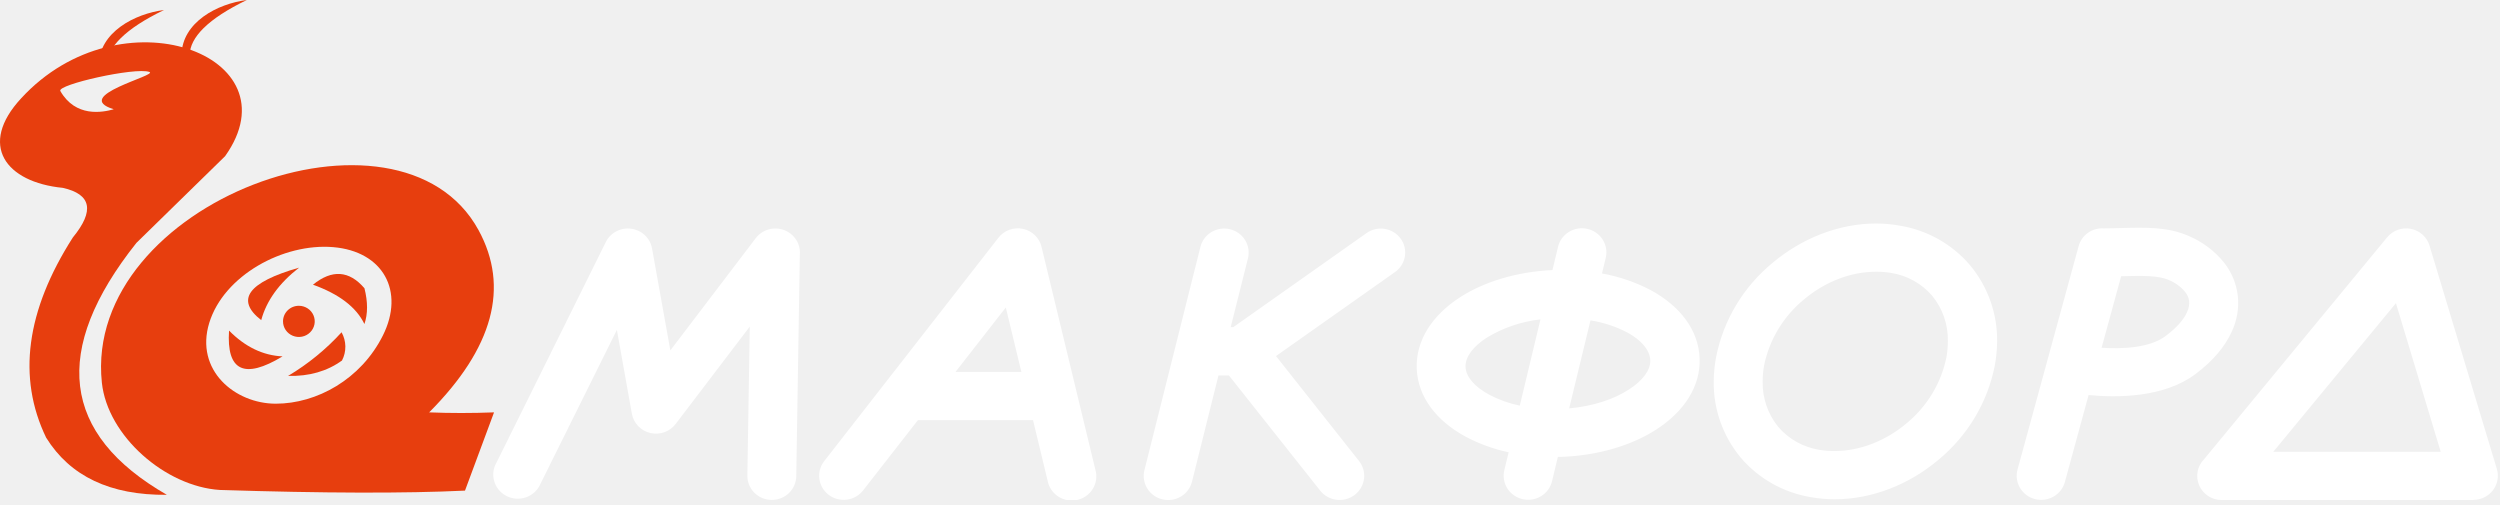
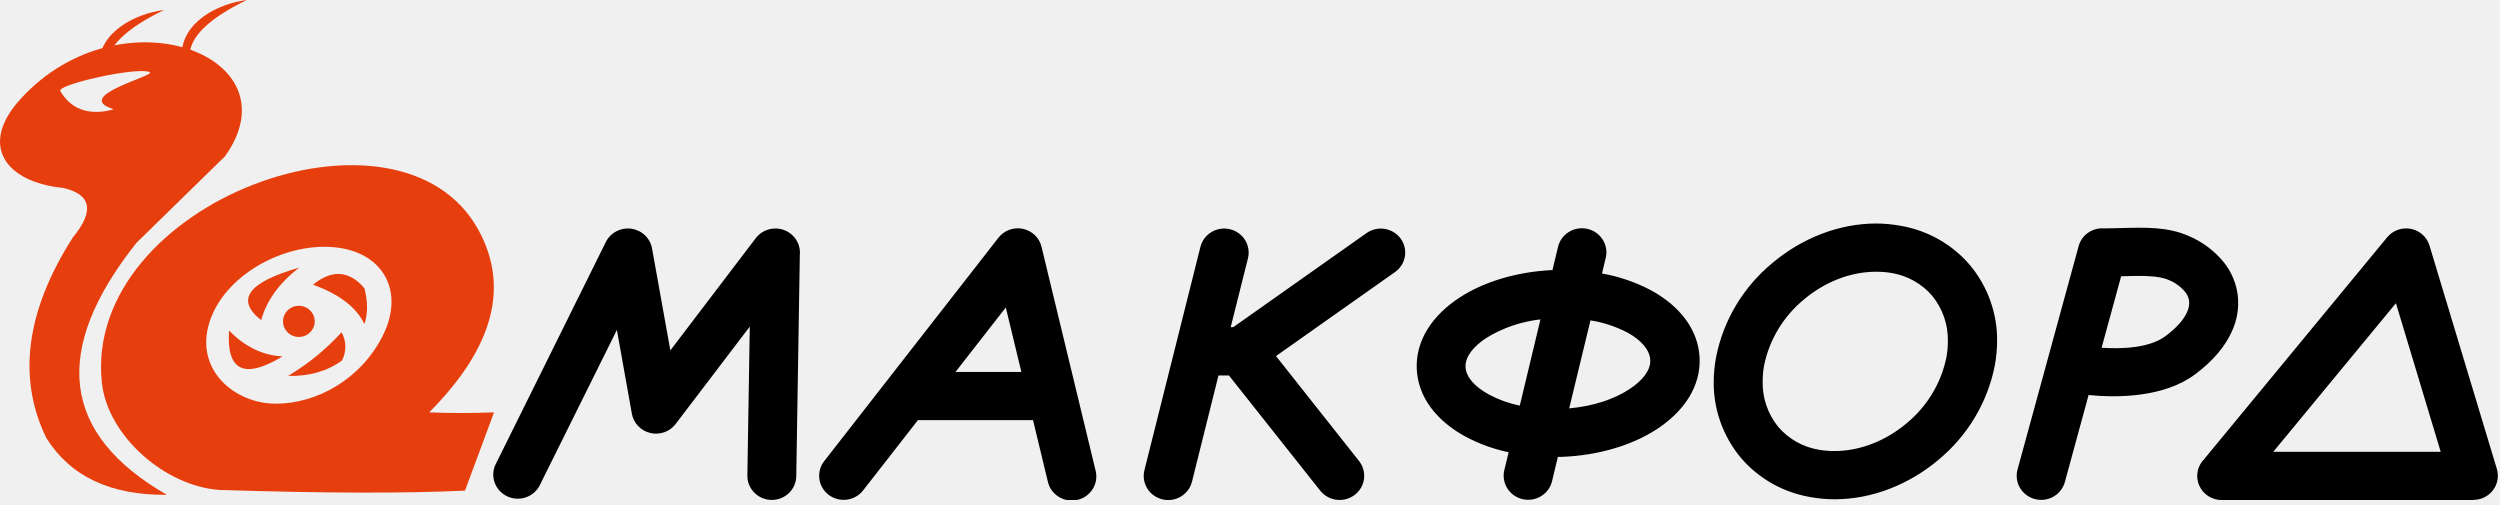
<svg xmlns="http://www.w3.org/2000/svg" width="208" height="42" viewBox="0 0 208 42" fill="none">
  <g clip-path="url(#clip0_2065_608)">
    <path fill-rule="evenodd" clip-rule="evenodd" d="M9.465 9.09C5.871 7.985 13.206 6.26 12.429 5.986C11.246 5.57 4.716 7.044 5.02 7.572C6.286 9.78 8.518 9.359 9.465 9.09ZM11.35 20.208C4.257 29.137 5.102 36.123 13.883 41.169C9.18 41.213 5.831 39.627 3.837 36.409C1.426 31.405 2.166 25.856 6.058 19.762C7.882 17.54 7.605 16.163 5.228 15.63C0.466 15.162 -1.839 12.068 1.757 8.184C10.035 -0.835 24.708 4.585 18.728 12.994L11.35 20.208Z" fill="#E73E0E" />
    <path fill-rule="evenodd" clip-rule="evenodd" d="M38.685 40.826C40.3 36.481 41.106 34.309 41.104 34.309C39.269 34.38 37.469 34.38 35.707 34.309C41.039 28.952 42.408 23.896 39.812 19.141C33.257 7.14 6.885 16.821 8.475 31.837C8.946 36.285 13.767 40.473 18.283 40.764C26.937 41.039 33.738 41.058 38.685 40.819M27.72 20.562C31.895 20.911 33.688 24.242 31.859 27.906C30.03 31.57 26.342 33.587 22.946 33.587C19.549 33.587 16.201 30.804 17.409 26.866C18.617 22.927 23.556 20.216 27.72 20.562Z" fill="#E73E0E" />
    <path d="M15.102 4.578C15.15 1.84 18.103 0.309 20.537 0C18.938 0.772 17.739 1.551 16.941 2.338C16.181 3.089 15.794 3.836 15.78 4.578H15.102Z" fill="#E73E0E" />
    <path d="M8.211 5.412C8.259 2.674 11.212 1.143 13.647 0.832C12.046 1.605 10.847 2.385 10.05 3.172C9.29 3.921 8.903 4.667 8.89 5.412H8.211Z" fill="#E73E0E" />
    <path fill-rule="evenodd" clip-rule="evenodd" d="M24.864 25.441C25.125 25.441 25.381 25.517 25.598 25.659C25.816 25.801 25.985 26.004 26.085 26.241C26.185 26.478 26.212 26.739 26.161 26.991C26.11 27.243 25.984 27.474 25.8 27.655C25.615 27.837 25.38 27.961 25.123 28.011C24.867 28.061 24.602 28.035 24.36 27.936C24.119 27.838 23.913 27.671 23.768 27.457C23.623 27.244 23.546 26.993 23.547 26.736C23.547 26.393 23.686 26.063 23.933 25.821C24.18 25.578 24.515 25.441 24.864 25.441Z" fill="#E73E0E" />
    <path fill-rule="evenodd" clip-rule="evenodd" d="M21.733 26.636C22.173 25.013 23.224 23.557 24.884 22.268C20.62 23.489 19.57 24.945 21.733 26.636Z" fill="#E73E0E" />
    <path fill-rule="evenodd" clip-rule="evenodd" d="M30.32 23.972C30.61 25.117 30.61 26.113 30.32 26.959C29.644 25.559 28.217 24.468 26.039 23.686C27.623 22.403 29.05 22.501 30.32 23.98" fill="#E73E0E" />
    <path fill-rule="evenodd" clip-rule="evenodd" d="M28.419 27.645C27.126 29.064 25.626 30.288 23.969 31.276C25.716 31.32 27.212 30.892 28.454 29.994C28.644 29.63 28.74 29.225 28.734 28.815C28.727 28.406 28.619 28.004 28.419 27.645Z" fill="#E73E0E" />
    <path fill-rule="evenodd" clip-rule="evenodd" d="M19.056 27.505C20.397 28.861 21.881 29.576 23.509 29.651C20.321 31.581 18.837 30.866 19.056 27.505Z" fill="#E73E0E" />
-     <path fill-rule="evenodd" clip-rule="evenodd" d="M79.499 30.943H84.977L83.683 25.581L79.499 30.943ZM85.948 34.956H76.371L71.811 40.801C71.483 41.223 70.998 41.5 70.462 41.571C69.926 41.641 69.384 41.499 68.954 41.177C68.525 40.854 68.243 40.377 68.171 39.851C68.099 39.324 68.243 38.791 68.572 38.369L83.055 19.798C83.286 19.493 83.602 19.259 83.964 19.124C84.326 18.989 84.72 18.959 85.099 19.038C85.478 19.116 85.826 19.3 86.102 19.567C86.378 19.834 86.571 20.174 86.657 20.545L91.145 39.118C91.216 39.377 91.233 39.648 91.195 39.914C91.158 40.18 91.066 40.436 90.926 40.666C90.786 40.897 90.6 41.097 90.38 41.256C90.159 41.415 89.909 41.528 89.643 41.59C89.377 41.652 89.102 41.661 88.832 41.616C88.563 41.571 88.305 41.474 88.075 41.329C87.845 41.185 87.646 40.996 87.491 40.775C87.337 40.554 87.228 40.305 87.173 40.042L85.948 34.956ZM106.163 29.624L113.067 38.349C113.402 38.769 113.552 39.302 113.487 39.831C113.421 40.36 113.144 40.842 112.717 41.171C112.289 41.499 111.747 41.647 111.208 41.583C110.67 41.518 110.18 41.246 109.845 40.826L102.247 31.237H101.378L99.172 40.079C99.108 40.334 98.993 40.575 98.835 40.787C98.677 40.998 98.477 41.178 98.249 41.314C98.02 41.45 97.766 41.541 97.501 41.58C97.237 41.62 96.967 41.608 96.707 41.545C96.448 41.483 96.203 41.37 95.987 41.214C95.772 41.059 95.589 40.863 95.451 40.638C95.312 40.413 95.22 40.163 95.18 39.904C95.139 39.644 95.151 39.378 95.215 39.123L99.876 20.537C99.94 20.282 100.054 20.042 100.213 19.83C100.371 19.619 100.57 19.44 100.799 19.303C101.028 19.168 101.281 19.077 101.546 19.037C101.81 18.998 102.08 19.01 102.339 19.072C102.599 19.135 102.843 19.248 103.059 19.403C103.274 19.559 103.456 19.755 103.595 19.98C103.733 20.204 103.825 20.454 103.865 20.713C103.906 20.973 103.894 21.238 103.83 21.493L102.394 27.219H102.609L113.693 19.395C114.13 19.085 114.674 18.958 115.205 19.042C115.737 19.127 116.213 19.415 116.529 19.844C116.844 20.273 116.973 20.808 116.887 21.331C116.802 21.853 116.508 22.321 116.071 22.631L106.163 29.624ZM176.479 22.985L174.853 28.934C176.542 29.044 178.832 28.962 180.172 27.963C181.104 27.264 181.692 26.594 181.96 25.972C182.104 25.681 182.164 25.358 182.135 25.036C182.095 24.762 181.981 24.505 181.806 24.289C181.44 23.85 180.968 23.507 180.433 23.293C179.554 22.905 178.183 22.94 176.54 22.982L176.479 22.985ZM171.798 40.101C171.659 40.615 171.317 41.053 170.849 41.32C170.381 41.586 169.824 41.659 169.302 41.522C168.779 41.385 168.333 41.049 168.062 40.589C167.791 40.129 167.717 39.582 167.857 39.068L170.281 30.209C170.296 30.135 170.315 30.063 170.339 29.992L172.938 20.495C173.055 20.043 173.33 19.646 173.715 19.373C174.1 19.101 174.569 18.969 175.043 19.002C175.501 19.002 175.982 18.984 176.441 18.974C178.586 18.919 180.372 18.875 182.089 19.629C183.246 20.116 184.261 20.878 185.043 21.847C185.668 22.641 186.062 23.588 186.182 24.585C186.299 25.619 186.123 26.665 185.676 27.607C185.126 28.815 184.141 30.022 182.636 31.142C180.017 33.101 176.094 33.096 173.771 32.867L171.798 40.101ZM189.136 37.59H203.067L199.341 25.225L189.136 37.59ZM205.785 41.605H184.86C184.458 41.607 184.065 41.492 183.729 41.276C183.393 41.059 183.129 40.749 182.972 40.386C182.814 40.022 182.769 39.621 182.842 39.233C182.915 38.844 183.104 38.486 183.384 38.202L198.606 19.751C198.839 19.465 199.147 19.247 199.497 19.122C199.847 18.997 200.225 18.968 200.59 19.041C200.955 19.113 201.293 19.283 201.567 19.532C201.84 19.78 202.038 20.098 202.14 20.45L207.74 39.023C207.829 39.322 207.846 39.637 207.789 39.943C207.733 40.249 207.605 40.538 207.415 40.787C207.225 41.036 206.979 41.239 206.696 41.378C206.413 41.517 206.101 41.59 205.785 41.59V41.605ZM128.166 26.574C126.583 26.749 125.06 27.267 123.706 28.09C122.576 28.817 121.895 29.688 121.933 30.532C121.971 31.376 122.713 32.19 123.896 32.835C124.696 33.259 125.555 33.567 126.446 33.748L128.166 26.574ZM135.367 27.652C134.416 27.159 133.39 26.822 132.328 26.656L130.555 33.978C132.528 33.796 134.263 33.231 135.529 32.404C136.656 31.677 137.34 30.806 137.302 29.962C137.264 29.118 136.56 28.297 135.377 27.652H135.367ZM133.285 22.753C134.708 23.006 136.081 23.476 137.355 24.147C139.777 25.464 141.317 27.455 141.408 29.805C141.499 32.155 140.109 34.249 137.794 35.742C135.785 37.039 133.006 37.896 129.942 38.01H129.868H129.615L129.131 40.032C129.008 40.55 128.682 40.999 128.222 41.28C127.763 41.561 127.209 41.651 126.682 41.53C126.155 41.41 125.698 41.089 125.412 40.637C125.126 40.186 125.034 39.641 125.157 39.123L125.519 37.63C124.264 37.364 123.054 36.924 121.925 36.323C119.503 35.006 117.961 33.017 117.872 30.667C117.784 28.317 119.169 26.221 121.484 24.727C123.452 23.457 126.163 22.609 129.164 22.469L129.628 20.54C129.688 20.284 129.8 20.042 129.956 19.828C130.111 19.614 130.309 19.432 130.536 19.293C130.763 19.154 131.016 19.06 131.28 19.017C131.545 18.974 131.815 18.983 132.076 19.043C132.336 19.102 132.583 19.212 132.8 19.365C133.018 19.518 133.203 19.712 133.344 19.935C133.486 20.159 133.581 20.407 133.625 20.667C133.669 20.927 133.66 21.192 133.599 21.448L133.285 22.753ZM157.348 22.708C156.929 22.638 156.506 22.605 156.081 22.609C153.923 22.609 151.801 23.482 150.114 24.894C148.388 26.305 147.207 28.256 146.77 30.42C146.691 30.862 146.652 31.309 146.654 31.757C146.626 33.118 147.083 34.446 147.946 35.511C148.816 36.531 150.03 37.211 151.368 37.425C151.786 37.495 152.21 37.528 152.634 37.525C154.792 37.525 156.915 36.651 158.602 35.24C160.328 33.829 161.508 31.878 161.945 29.713C162.024 29.272 162.063 28.825 162.062 28.377C162.089 27.015 161.633 25.688 160.77 24.622C159.901 23.604 158.69 22.924 157.355 22.708H157.348ZM156.081 18.596C156.745 18.597 157.407 18.656 158.06 18.773C160.353 19.149 162.433 20.323 163.921 22.081C165.392 23.859 166.184 26.087 166.16 28.379C166.156 29.064 166.091 29.748 165.965 30.423C165.359 33.497 163.693 36.273 161.248 38.282C158.845 40.296 155.787 41.54 152.637 41.54C151.973 41.539 151.311 41.48 150.658 41.364C148.37 40.983 146.296 39.809 144.812 38.055C143.345 36.276 142.555 34.05 142.581 31.759C142.584 31.074 142.65 30.39 142.778 29.716C143.383 26.641 145.047 23.865 147.492 21.857C149.904 19.84 152.958 18.596 156.096 18.596H156.081ZM44.864 40.462C44.61 40.909 44.192 41.244 43.696 41.398C43.199 41.553 42.661 41.514 42.193 41.292C41.724 41.069 41.359 40.679 41.173 40.201C40.988 39.723 40.995 39.193 41.193 38.72L50.406 20.134C50.596 19.752 50.905 19.44 51.288 19.242C51.67 19.043 52.107 18.97 52.535 19.032C52.964 19.093 53.361 19.287 53.669 19.585C53.978 19.883 54.182 20.27 54.253 20.689L55.773 29.153L62.878 19.816C63.144 19.465 63.52 19.21 63.948 19.089C64.375 18.968 64.832 18.987 65.247 19.145C65.662 19.302 66.014 19.588 66.248 19.96C66.483 20.332 66.587 20.769 66.545 21.205L66.249 39.626C66.245 39.889 66.188 40.148 66.082 40.389C65.976 40.63 65.823 40.848 65.631 41.03C65.439 41.213 65.213 41.357 64.964 41.454C64.716 41.55 64.451 41.598 64.183 41.594C63.916 41.59 63.653 41.534 63.407 41.43C63.162 41.325 62.94 41.175 62.755 40.986C62.569 40.798 62.422 40.575 62.324 40.331C62.225 40.087 62.177 39.826 62.181 39.564L62.381 27.174L56.224 35.262C55.987 35.579 55.661 35.82 55.286 35.956C54.91 36.092 54.503 36.117 54.114 36.027C53.724 35.937 53.371 35.736 53.096 35.45C52.822 35.164 52.639 34.805 52.571 34.418L51.325 27.448L44.864 40.462Z" fill="#fff" />
+     <path fill-rule="evenodd" clip-rule="evenodd" d="M79.499 30.943H84.977L83.683 25.581L79.499 30.943ZM85.948 34.956H76.371L71.811 40.801C71.483 41.223 70.998 41.5 70.462 41.571C69.926 41.641 69.384 41.499 68.954 41.177C68.525 40.854 68.243 40.377 68.171 39.851C68.099 39.324 68.243 38.791 68.572 38.369L83.055 19.798C83.286 19.493 83.602 19.259 83.964 19.124C84.326 18.989 84.72 18.959 85.099 19.038C85.478 19.116 85.826 19.3 86.102 19.567C86.378 19.834 86.571 20.174 86.657 20.545L91.145 39.118C91.216 39.377 91.233 39.648 91.195 39.914C91.158 40.18 91.066 40.436 90.926 40.666C90.786 40.897 90.6 41.097 90.38 41.256C90.159 41.415 89.909 41.528 89.643 41.59C89.377 41.652 89.102 41.661 88.832 41.616C88.563 41.571 88.305 41.474 88.075 41.329C87.845 41.185 87.646 40.996 87.491 40.775C87.337 40.554 87.228 40.305 87.173 40.042L85.948 34.956ZM106.163 29.624L113.067 38.349C113.402 38.769 113.552 39.302 113.487 39.831C113.421 40.36 113.144 40.842 112.717 41.171C112.289 41.499 111.747 41.647 111.208 41.583C110.67 41.518 110.18 41.246 109.845 40.826L102.247 31.237H101.378L99.172 40.079C99.108 40.334 98.993 40.575 98.835 40.787C98.677 40.998 98.477 41.178 98.249 41.314C98.02 41.45 97.766 41.541 97.501 41.58C97.237 41.62 96.967 41.608 96.707 41.545C96.448 41.483 96.203 41.37 95.987 41.214C95.772 41.059 95.589 40.863 95.451 40.638C95.312 40.413 95.22 40.163 95.18 39.904C95.139 39.644 95.151 39.378 95.215 39.123L99.876 20.537C99.94 20.282 100.054 20.042 100.213 19.83C100.371 19.619 100.57 19.44 100.799 19.303C101.028 19.168 101.281 19.077 101.546 19.037C101.81 18.998 102.08 19.01 102.339 19.072C102.599 19.135 102.843 19.248 103.059 19.403C103.274 19.559 103.456 19.755 103.595 19.98C103.733 20.204 103.825 20.454 103.865 20.713C103.906 20.973 103.894 21.238 103.83 21.493L102.394 27.219H102.609L113.693 19.395C114.13 19.085 114.674 18.958 115.205 19.042C115.737 19.127 116.213 19.415 116.529 19.844C116.844 20.273 116.973 20.808 116.887 21.331C116.802 21.853 116.508 22.321 116.071 22.631L106.163 29.624ZM176.479 22.985L174.853 28.934C176.542 29.044 178.832 28.962 180.172 27.963C181.104 27.264 181.692 26.594 181.96 25.972C182.104 25.681 182.164 25.358 182.135 25.036C182.095 24.762 181.981 24.505 181.806 24.289C181.44 23.85 180.968 23.507 180.433 23.293C179.554 22.905 178.183 22.94 176.54 22.982L176.479 22.985ZM171.798 40.101C171.659 40.615 171.317 41.053 170.849 41.32C170.381 41.586 169.824 41.659 169.302 41.522C168.779 41.385 168.333 41.049 168.062 40.589C167.791 40.129 167.717 39.582 167.857 39.068L170.281 30.209C170.296 30.135 170.315 30.063 170.339 29.992L172.938 20.495C173.055 20.043 173.33 19.646 173.715 19.373C174.1 19.101 174.569 18.969 175.043 19.002C175.501 19.002 175.982 18.984 176.441 18.974C178.586 18.919 180.372 18.875 182.089 19.629C183.246 20.116 184.261 20.878 185.043 21.847C185.668 22.641 186.062 23.588 186.182 24.585C186.299 25.619 186.123 26.665 185.676 27.607C185.126 28.815 184.141 30.022 182.636 31.142C180.017 33.101 176.094 33.096 173.771 32.867L171.798 40.101ZM189.136 37.59H203.067L199.341 25.225L189.136 37.59ZM205.785 41.605H184.86C184.458 41.607 184.065 41.492 183.729 41.276C183.393 41.059 183.129 40.749 182.972 40.386C182.814 40.022 182.769 39.621 182.842 39.233C182.915 38.844 183.104 38.486 183.384 38.202L198.606 19.751C198.839 19.465 199.147 19.247 199.497 19.122C199.847 18.997 200.225 18.968 200.59 19.041C200.955 19.113 201.293 19.283 201.567 19.532C201.84 19.78 202.038 20.098 202.14 20.45L207.74 39.023C207.829 39.322 207.846 39.637 207.789 39.943C207.733 40.249 207.605 40.538 207.415 40.787C207.225 41.036 206.979 41.239 206.696 41.378C206.413 41.517 206.101 41.59 205.785 41.59V41.605ZM128.166 26.574C126.583 26.749 125.06 27.267 123.706 28.09C122.576 28.817 121.895 29.688 121.933 30.532C121.971 31.376 122.713 32.19 123.896 32.835C124.696 33.259 125.555 33.567 126.446 33.748L128.166 26.574ZM135.367 27.652C134.416 27.159 133.39 26.822 132.328 26.656L130.555 33.978C132.528 33.796 134.263 33.231 135.529 32.404C136.656 31.677 137.34 30.806 137.302 29.962C137.264 29.118 136.56 28.297 135.377 27.652H135.367ZM133.285 22.753C134.708 23.006 136.081 23.476 137.355 24.147C139.777 25.464 141.317 27.455 141.408 29.805C141.499 32.155 140.109 34.249 137.794 35.742C135.785 37.039 133.006 37.896 129.942 38.01H129.868H129.615L129.131 40.032C129.008 40.55 128.682 40.999 128.222 41.28C127.763 41.561 127.209 41.651 126.682 41.53C126.155 41.41 125.698 41.089 125.412 40.637C125.126 40.186 125.034 39.641 125.157 39.123L125.519 37.63C124.264 37.364 123.054 36.924 121.925 36.323C119.503 35.006 117.961 33.017 117.872 30.667C117.784 28.317 119.169 26.221 121.484 24.727C123.452 23.457 126.163 22.609 129.164 22.469L129.628 20.54C129.688 20.284 129.8 20.042 129.956 19.828C130.111 19.614 130.309 19.432 130.536 19.293C130.763 19.154 131.016 19.06 131.28 19.017C131.545 18.974 131.815 18.983 132.076 19.043C132.336 19.102 132.583 19.212 132.8 19.365C133.018 19.518 133.203 19.712 133.344 19.935C133.486 20.159 133.581 20.407 133.625 20.667C133.669 20.927 133.66 21.192 133.599 21.448L133.285 22.753ZM157.348 22.708C156.929 22.638 156.506 22.605 156.081 22.609C153.923 22.609 151.801 23.482 150.114 24.894C148.388 26.305 147.207 28.256 146.77 30.42C146.691 30.862 146.652 31.309 146.654 31.757C146.626 33.118 147.083 34.446 147.946 35.511C148.816 36.531 150.03 37.211 151.368 37.425C151.786 37.495 152.21 37.528 152.634 37.525C154.792 37.525 156.915 36.651 158.602 35.24C160.328 33.829 161.508 31.878 161.945 29.713C162.024 29.272 162.063 28.825 162.062 28.377C162.089 27.015 161.633 25.688 160.77 24.622C159.901 23.604 158.69 22.924 157.355 22.708H157.348ZM156.081 18.596C156.745 18.597 157.407 18.656 158.06 18.773C160.353 19.149 162.433 20.323 163.921 22.081C165.392 23.859 166.184 26.087 166.16 28.379C166.156 29.064 166.091 29.748 165.965 30.423C165.359 33.497 163.693 36.273 161.248 38.282C158.845 40.296 155.787 41.54 152.637 41.54C151.973 41.539 151.311 41.48 150.658 41.364C148.37 40.983 146.296 39.809 144.812 38.055C143.345 36.276 142.555 34.05 142.581 31.759C142.584 31.074 142.65 30.39 142.778 29.716C143.383 26.641 145.047 23.865 147.492 21.857C149.904 19.84 152.958 18.596 156.096 18.596H156.081ZM44.864 40.462C44.61 40.909 44.192 41.244 43.696 41.398C43.199 41.553 42.661 41.514 42.193 41.292C41.724 41.069 41.359 40.679 41.173 40.201C40.988 39.723 40.995 39.193 41.193 38.72L50.406 20.134C50.596 19.752 50.905 19.44 51.288 19.242C51.67 19.043 52.107 18.97 52.535 19.032C52.964 19.093 53.361 19.287 53.669 19.585C53.978 19.883 54.182 20.27 54.253 20.689L55.773 29.153L62.878 19.816C63.144 19.465 63.52 19.21 63.948 19.089C64.375 18.968 64.832 18.987 65.247 19.145C65.662 19.302 66.014 19.588 66.248 19.96C66.483 20.332 66.587 20.769 66.545 21.205L66.249 39.626C66.245 39.889 66.188 40.148 66.082 40.389C65.976 40.63 65.823 40.848 65.631 41.03C65.439 41.213 65.213 41.357 64.964 41.454C64.716 41.55 64.451 41.598 64.183 41.594C63.916 41.59 63.653 41.534 63.407 41.43C63.162 41.325 62.94 41.175 62.755 40.986C62.569 40.798 62.422 40.575 62.324 40.331C62.225 40.087 62.177 39.826 62.181 39.564L62.381 27.174L56.224 35.262C55.987 35.579 55.661 35.82 55.286 35.956C54.91 36.092 54.503 36.117 54.114 36.027C53.724 35.937 53.371 35.736 53.096 35.45C52.822 35.164 52.639 34.805 52.571 34.418L51.325 27.448L44.864 40.462Z" fill="#000" />
  </g>
  <defs>
    <clipPath id="clip0_2065_608">
      <rect width="208" height="41.6" fill="white" />
    </clipPath>
  </defs>
</svg>
